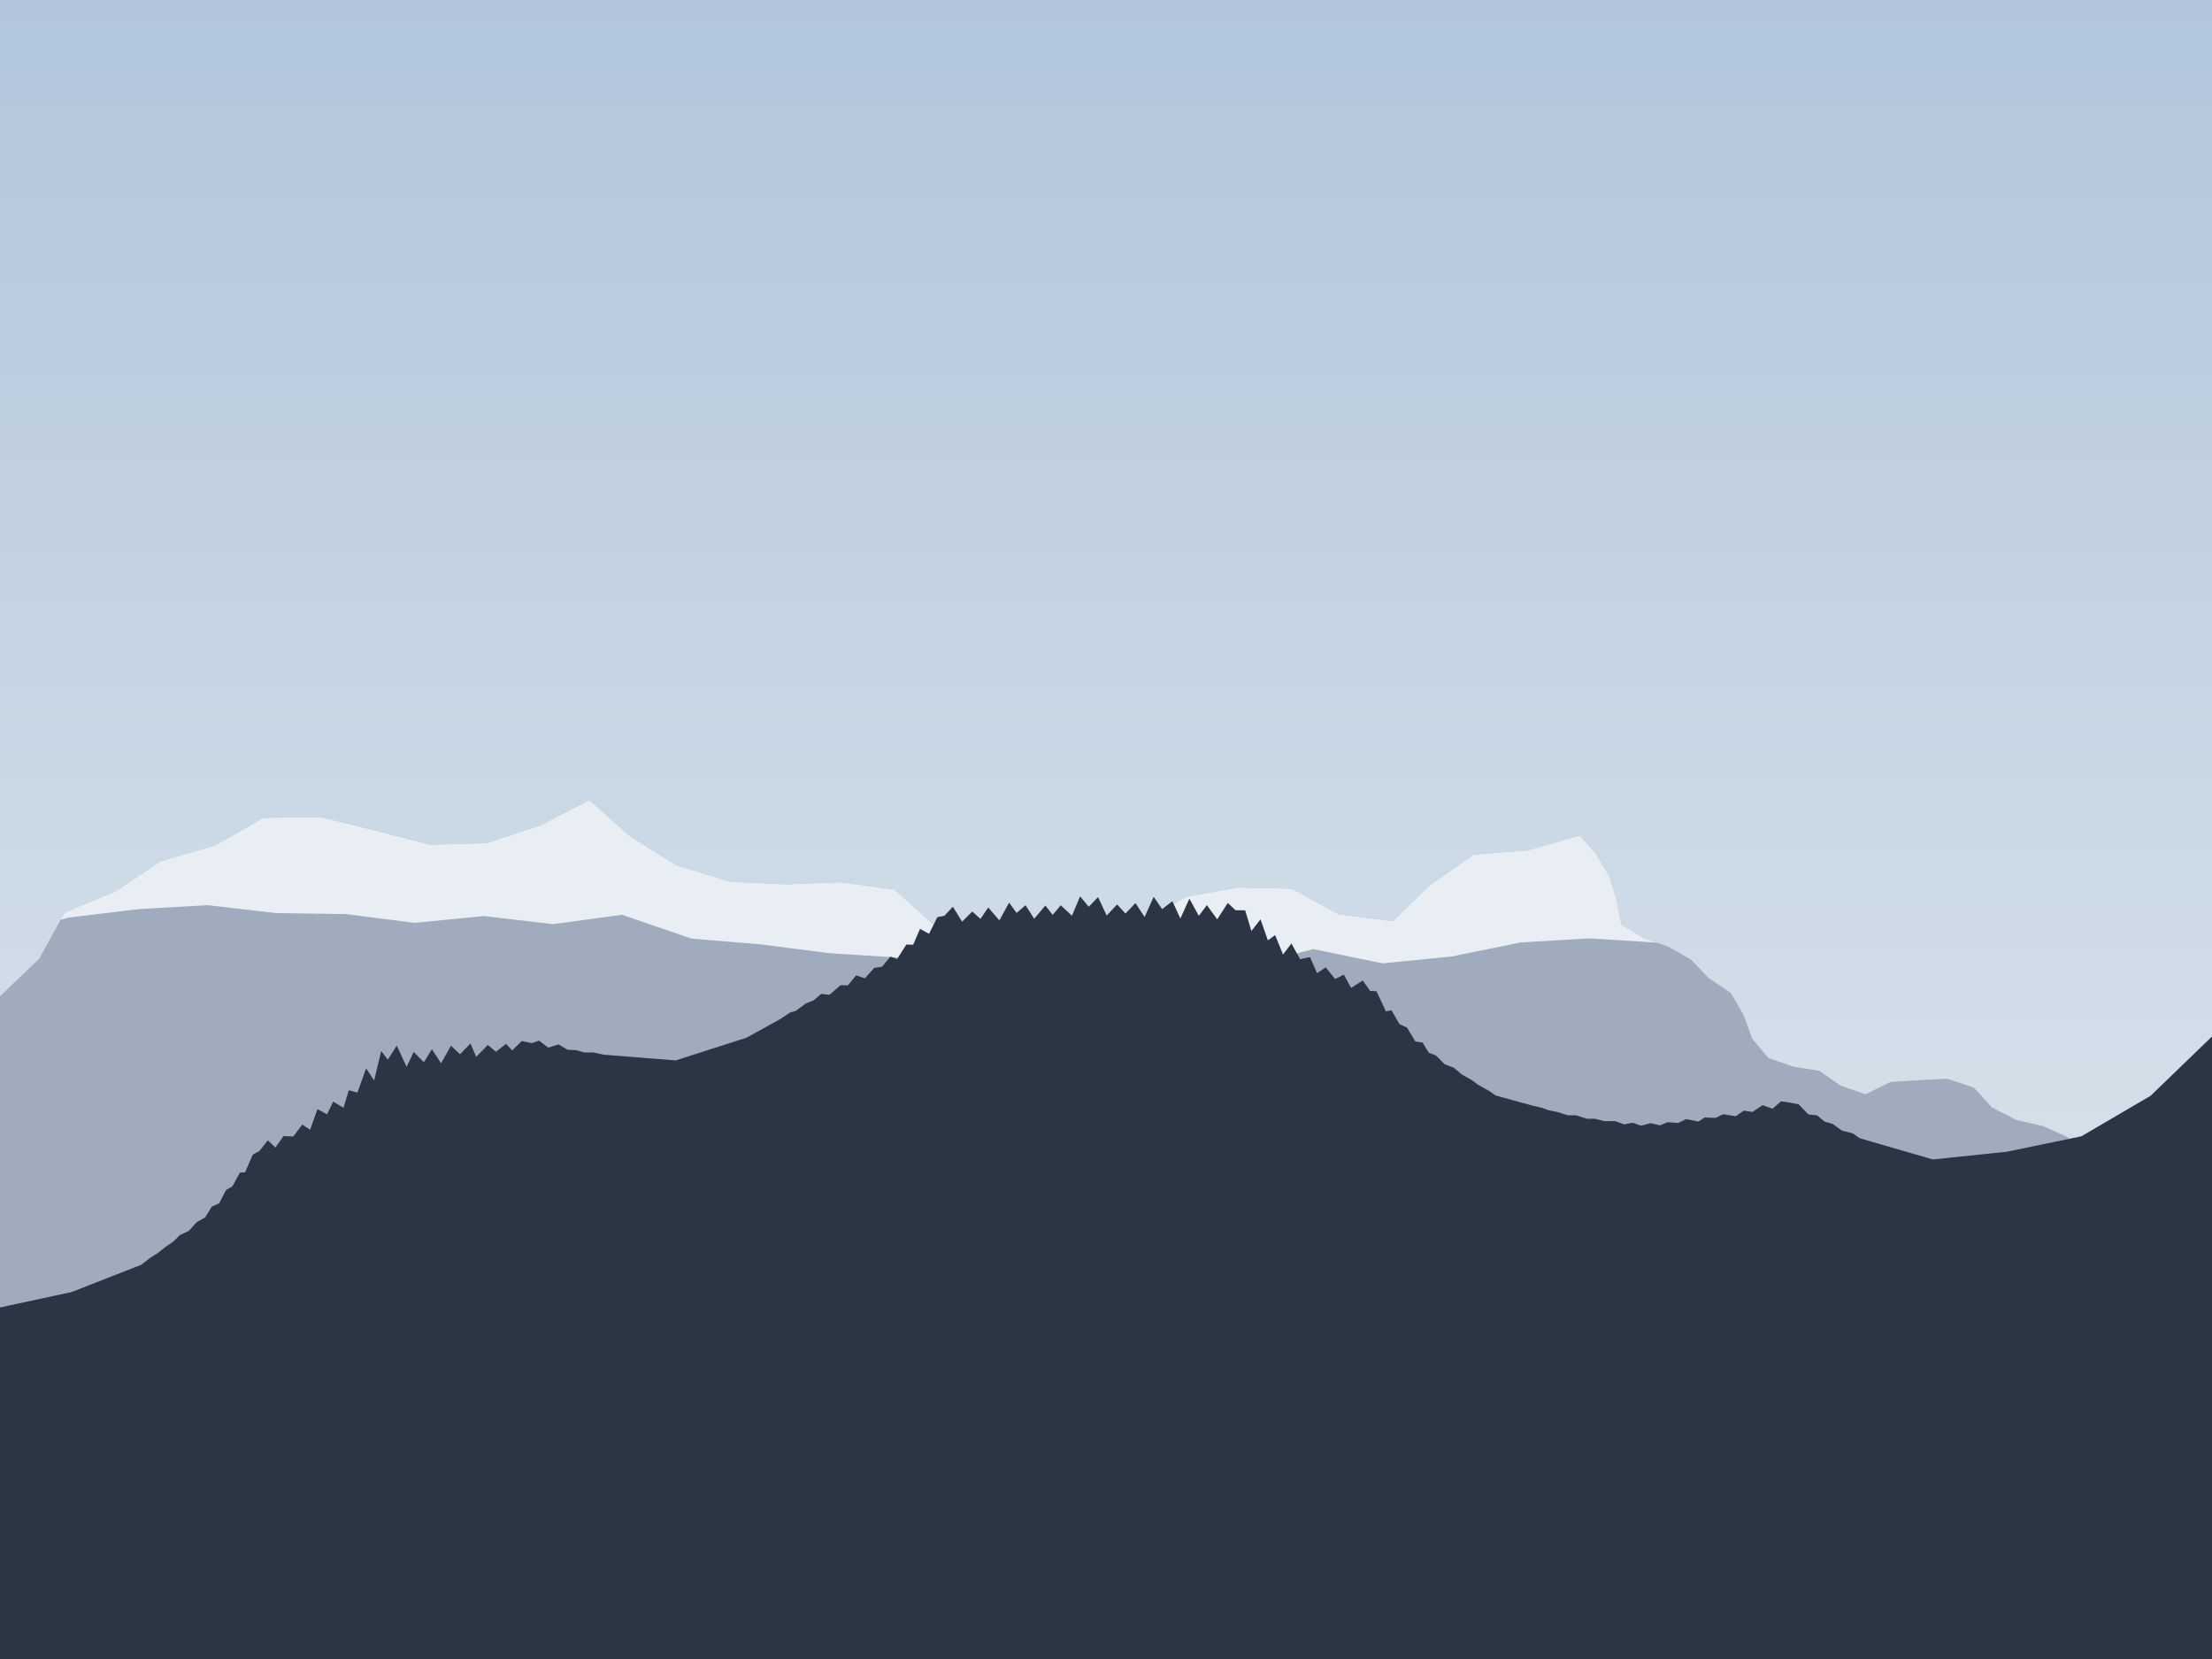
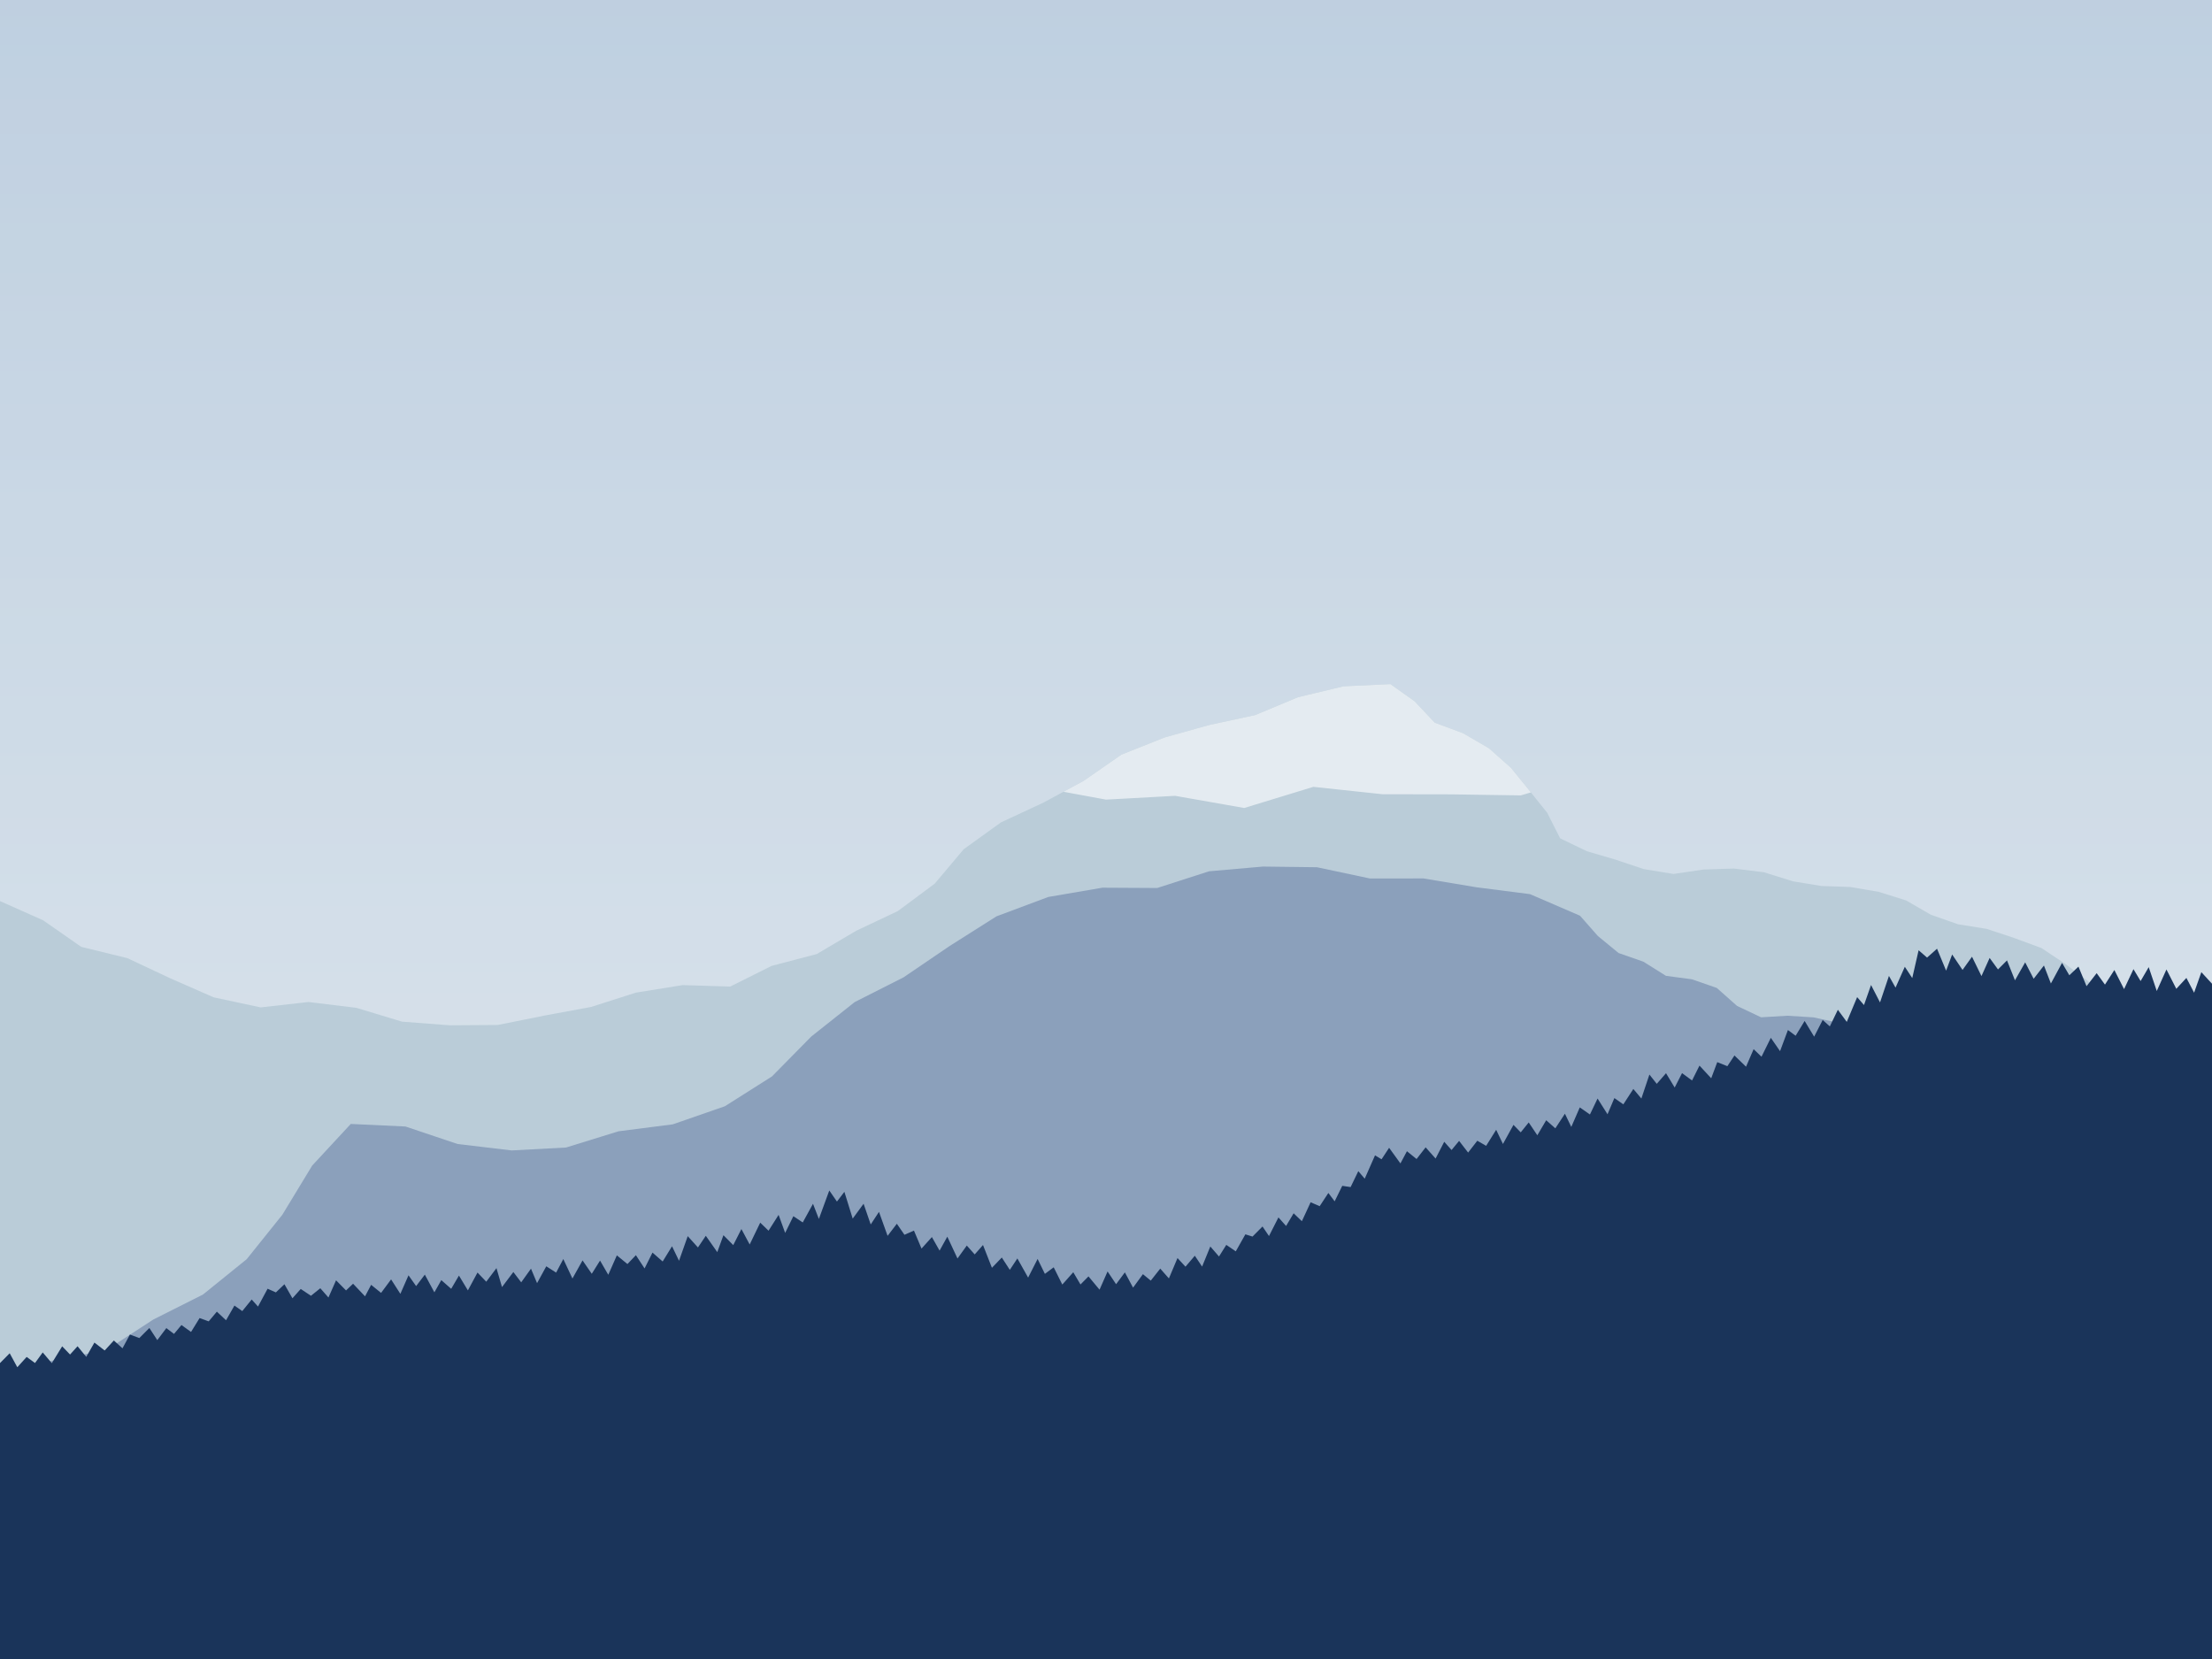
<svg xmlns="http://www.w3.org/2000/svg" width="1024" height="768" viewBox="0 0 1024 768">
  <defs>
    <linearGradient id="sky" x1="0" y1="0" x2="0" y2="1">
      <stop offset="0" stop-color="#9db6d3" />
      <stop offset="1" stop-color="#e9eef2" />
    </linearGradient>
  </defs>
  <rect class="sky" width="1024" height="768" fill="url(#sky)" />
-   <path class="ridge" id="ridge-2" fill="#848fa7" d="M0.00,461.16 L18.13,443.88 L29.93,422.37 L53.52,412.63 L74.46,398.60 L99.57,391.43 L121.92,378.59 L148.22,378.23 L173.65,384.49 L199.03,391.04 L225.36,390.29 L249.99,382.17 L272.84,370.38 L291.58,387.10 L313.13,400.57 L337.93,408.16 L364.00,409.38 L389.17,408.41 L414.09,411.79 L432.37,428.26 L455.53,438.07 L480.47,442.38 L505.02,436.44 L528.02,427.66 L548.93,415.16 L573.31,410.85 L598.12,411.41 L619.80,423.32 L644.76,426.42 L662.15,409.57 L682.29,395.62 L707.37,393.63 L731.43,386.76 L739.17,395.71 L745.09,405.79 L748.38,416.83 L750.59,428.10 L760.89,434.28 L772.37,438.26 L782.83,444.29 L791.06,452.80 L801.16,459.63 L807.15,469.81 L811.06,480.72 L818.65,489.79 L830.11,493.77 L842.18,495.69 L852.03,502.55 L863.57,506.55 L875.20,500.86 L888.31,500.06 L901.40,499.38 L913.75,503.47 L922.12,512.67 L933.48,518.49 L945.94,521.33 L957.46,526.58 L959.95,538.30 L964.50,549.48 L974.20,557.55 L980.28,568.25 L989.13,576.92 L1000.32,582.79 L1011.65,588.29 L1024.00,591.36 L1024,768 L0,768 Z" />
-   <path class="snow" fill="#eef2f6" d="M28.06,425.78 L29.93,422.37 L32.00,421.52 L53.52,412.63 L64.00,405.61 L74.46,398.60 L96.00,392.45 L99.57,391.43 L121.92,378.59 L128.00,378.51 L148.22,378.23 L160.00,381.13 L173.65,384.49 L192.00,389.23 L199.03,391.04 L224.00,390.33 L225.36,390.29 L249.99,382.17 L256.00,379.07 L272.84,370.38 L288.00,383.90 L291.58,387.10 L313.13,400.57 L320.00,402.67 L337.93,408.16 L352.00,408.82 L364.00,409.38 L384.00,408.61 L389.17,408.41 L414.09,411.79 L416.00,413.51 L432.37,428.26 L448.00,434.88 L455.53,438.07 L480.00,442.30 L480.47,442.38 L505.02,436.44 L512.00,433.77 L528.02,427.66 L544.00,418.11 L548.93,415.16 L573.31,410.85 L576.00,410.91 L598.12,411.41 L608.00,416.84 L619.80,423.32 L640.00,425.83 L644.76,426.42 L662.15,409.57 L672.00,402.75 L682.29,395.62 L704.00,393.90 L707.37,393.63 L731.43,386.76 L736.00,392.05 L739.17,395.71 L745.09,405.79 L748.38,416.83 L750.59,428.10 L760.89,434.28 L766.93,436.37 L760.89,435.99 L750.59,435.33 L748.38,435.19 L745.09,434.98 L739.17,434.60 L736.00,434.40 L731.43,434.67 L707.37,436.09 L704.00,436.29 L682.29,440.70 L672.00,442.79 L662.15,443.77 L644.76,445.50 L640.00,445.97 L619.80,441.80 L608.00,439.37 L598.12,441.94 L576.00,447.72 L573.31,447.74 L548.93,447.92 L544.00,447.96 L528.02,445.56 L512.00,443.16 L505.02,443.81 L480.47,446.07 L480.00,446.11 L455.53,440.75 L448.00,439.10 L432.37,441.16 L416.00,443.32 L414.09,443.19 L389.17,441.59 L384.00,441.26 L364.00,438.70 L352.00,437.17 L337.93,435.99 L320.00,434.48 L313.13,432.12 L291.58,424.72 L288.00,423.48 L272.84,425.54 L256.00,427.83 L249.99,427.12 L225.36,424.23 L224.00,424.07 L199.03,426.53 L192.00,427.22 L173.65,424.89 L160.00,423.15 L148.22,422.99 L128.00,422.70 L121.92,422.00 L99.57,419.44 L96.00,419.03 L74.46,420.28 L64.00,420.88 L53.52,422.15 L32.00,424.74 L29.93,425.29 Z" />
+   <path class="ridge" id="ridge-3" fill="#93afc1" d="M0.00,417.14 L19.92,426.01 L37.60,438.32 L58.98,443.55 L78.70,452.83 L98.88,461.68 L120.63,466.35 L142.83,463.86 L165.00,466.56 L186.11,472.95 L208.24,474.64 L230.41,474.49 L252.08,470.13 L273.60,466.16 L294.35,459.52 L316.03,456.03 L338.03,456.71 L357.17,447.14 L378.08,441.66 L396.34,430.89 L415.61,421.78 L432.67,409.10 L446.14,393.12 L463.37,380.70 L482.86,371.64 L501.66,361.48 L519.08,349.38 L539.06,341.42 L559.87,335.60 L581.05,331.04 L600.88,322.76 L621.94,317.72 L643.66,316.70 L654.88,324.67 L664.18,334.55 L677.29,339.43 L689.25,346.39 L699.40,355.39 L707.86,365.78 L716.26,376.26 L722.23,388.08 L734.59,394.05 L747.88,397.95 L760.99,402.33 L774.70,404.58 L788.59,402.53 L802.64,402.07 L816.61,403.80 L829.97,407.98 L843.16,410.14 L856.55,410.62 L869.72,412.87 L882.42,416.85 L893.85,423.46 L906.44,427.88 L919.69,430.00 L932.36,434.20 L945.03,438.87 L956.13,446.24 L966.70,454.25 L974.87,464.40 L987.34,469.19 L1000.49,471.97 L1011.89,478.63 L1024.00,484.10 L1024,768 L0,768 Z" />
+   <path class="snow" fill="#eef2f6" d="M492.31,366.53 L501.66,361.48 L512.00,354.30 L519.08,349.38 L539.06,341.42 L544.00,340.04 L559.87,335.60 L576.00,332.13 L581.05,331.04 L600.88,322.76 L608.00,321.06 L621.94,317.72 L640.00,316.87 L643.66,316.70 L654.88,324.67 L664.18,334.55 L672.00,337.46 L677.29,339.43 L689.25,346.39 L699.40,355.39 L704.00,361.04 L707.86,365.78 L708.70,366.84 L707.86,367.08 L704.00,368.21 L699.40,368.14 L689.25,367.99 L677.29,367.81 L672.00,367.73 L664.18,367.71 L654.88,367.70 L643.66,367.68 L640.00,367.67 L621.94,365.74 L608.00,364.25 L600.88,366.43 L581.05,372.49 L576.00,374.04 L559.87,371.20 L544.00,368.41 L539.06,368.68 L519.08,369.78 L512.00,370.16 L501.66,368.26 Z" />
  <rect class="fog" width="1024" height="768" fill="#dde5ec" fill-opacity="0.32" />
-   <path class="ridge" id="ridge-1" fill="#2b3544" d="M0.00,605.27 L4.58,604.28 L8.18,603.51 L12.59,602.56 L16.56,601.70 L20.20,600.92 L24.49,599.99 L29.39,598.94 L33.11,598.14 L36.60,596.77 L40.66,595.18 L44.45,593.70 L49.23,591.83 L53.50,590.16 L57.51,588.59 L60.98,587.23 L65.35,585.52 L69.64,582.21 L73.02,580.09 L76.88,577.04 L80.16,574.84 L83.34,571.69 L87.44,569.79 L91.10,565.74 L94.98,563.56 L98.04,558.58 L101.48,557.02 L104.62,550.92 L107.56,549.22 L111.07,542.82 L113.45,542.73 L117.04,534.50 L120.13,532.81 L123.96,527.87 L127.51,531.22 L131.22,525.92 L135.77,526.12 L139.93,520.61 L143.57,522.99 L146.95,513.46 L151.40,515.83 L154.23,509.98 L159.03,512.80 L161.47,504.72 L165.47,505.78 L169.48,494.54 L173.20,500.21 L176.47,486.54 L179.53,490.55 L183.68,484.05 L188.23,493.88 L191.53,486.97 L196.24,491.75 L199.93,485.72 L204.19,492.19 L208.78,484.08 L212.95,488.03 L217.82,483.06 L220.44,489.23 L225.85,483.71 L229.58,486.89 L234.24,483.25 L237.14,486.27 L241.52,481.93 L246.21,482.88 L249.56,481.74 L253.81,484.98 L258.53,483.50 L262.83,485.97 L266.69,486.15 L270.53,487.20 L274.53,487.21 L279.45,488.24 L283.47,488.56 L287.58,488.89 L291.34,489.18 L296.16,489.57 L300.59,489.92 L303.90,490.18 L308.03,490.50 L312.87,490.89 L316.51,489.72 L321.82,488.01 L324.67,487.10 L329.20,485.64 L332.99,484.42 L336.81,483.20 L341.70,481.63 L345.54,480.39 L350.12,477.87 L353.10,476.23 L356.83,474.17 L361.09,471.82 L365.75,468.72 L368.42,467.96 L373.15,464.45 L376.64,463.11 L380.12,460.11 L384.02,460.51 L389.13,456.06 L392.47,456.18 L396.35,451.53 L400.38,452.90 L404.72,448.05 L408.29,447.56 L412.20,442.84 L415.31,444.00 L419.57,437.25 L422.73,437.35 L425.91,429.98 L430.08,432.30 L433.92,424.57 L437.17,423.96 L441.11,419.75 L445.37,426.66 L450.08,421.98 L453.89,425.37 L457.50,420.11 L462.62,426.08 L467.15,417.85 L470.61,422.63 L474.74,419.07 L478.77,425.33 L483.93,419.19 L487.31,423.52 L491.05,419.08 L496.24,423.91 L500.01,414.92 L504.01,419.76 L508.31,415.29 L512.32,423.82 L517.14,418.70 L521.00,422.91 L525.64,418.07 L529.87,424.50 L534.08,415.15 L537.99,420.88 L542.73,417.17 L546.43,425.20 L550.59,416.04 L554.99,423.98 L558.69,419.00 L563.49,425.59 L568.36,418.00 L571.99,421.38 L576.42,421.39 L579.31,431.00 L583.53,425.58 L586.93,435.31 L590.28,432.89 L593.95,441.84 L597.84,436.77 L601.86,444.06 L606.42,443.04 L609.72,450.50 L613.70,447.82 L618.07,453.20 L622.11,451.20 L625.46,457.34 L630.87,453.90 L634.28,458.75 L637.21,458.87 L641.59,468.21 L644.11,467.66 L647.85,474.07 L651.36,475.72 L655.22,482.12 L658.57,482.61 L661.41,487.32 L664.78,488.64 L668.83,492.71 L672.95,494.24 L676.91,497.52 L681.40,500.05 L684.44,502.30 L689.15,504.90 L692.41,507.14 L696.26,508.20 L700.40,509.34 L704.69,510.52 L709.09,511.74 L713.72,512.82 L716.78,513.92 L720.88,514.77 L725.78,516.29 L729.64,516.33 L734.69,517.92 L738.16,517.88 L742.70,518.99 L747.77,519.02 L751.84,520.49 L755.91,519.76 L759.63,521.13 L764.15,519.95 L768.40,520.96 L772.00,519.50 L776.88,519.86 L780.52,518.07 L786.24,519.19 L789.20,517.30 L794.14,517.51 L797.69,515.81 L803.49,516.74 L807.31,514.13 L811.25,514.75 L815.92,511.61 L820.55,513.25 L824.49,509.83 L828.36,510.40 L832.64,511.22 L837.16,515.89 L841.24,516.36 L844.63,519.21 L848.45,520.32 L852.70,523.40 L857.63,524.63 L860.89,526.91 L864.68,528.01 L869.51,529.42 L874.31,530.81 L877.86,531.83 L882.85,533.28 L886.85,534.44 L890.27,535.43 L894.82,536.75 L899.67,536.25 L904.08,535.78 L907.03,535.47 L912.08,534.94 L916.69,534.46 L921.29,533.98 L925.27,533.56 L929.34,533.13 L933.66,532.23 L937.48,531.44 L942.38,530.42 L946.45,529.57 L951.38,528.55 L954.73,527.85 L960.09,526.74 L963.56,526.01 L967.67,523.61 L971.29,521.49 L975.84,518.83 L979.56,516.65 L983.78,514.18 L988.12,511.64 L992.35,509.16 L995.55,507.29 L998.78,504.17 L1002.00,501.07 L1005.85,497.35 L1009.78,493.56 L1013.80,489.68 L1016.87,486.72 L1019.76,483.92 L1024.00,479.83 L1024,768 L0,768 Z" />
+   <path class="ridge" id="ridge-2" fill="#657fa4" d="M0.00,637.91 L24.28,629.89 L49.26,624.96 L70.97,610.85 L93.95,599.29 L114.20,582.92 L130.72,562.32 L144.53,539.57 L162.38,520.31 L187.68,521.49 L211.84,529.60 L236.88,532.57 L262.04,531.22 L286.33,523.71 L311.44,520.49 L335.56,512.12 L357.38,498.30 L375.55,479.85 L395.66,463.89 L418.30,452.43 L439.44,438.05 L461.30,424.20 L485.29,415.23 L510.34,410.94 L535.71,411.08 L559.69,403.35 L584.65,401.16 L609.66,401.47 L634.19,406.68 L659.00,406.66 L683.51,410.75 L708.29,413.93 L731.43,423.91 L739.71,433.31 L749.28,441.18 L760.79,445.20 L771.23,451.75 L783.25,453.35 L794.76,457.35 L804.13,465.67 L815.26,470.94 L827.39,470.21 L839.53,470.97 L851.47,473.59 L862.66,478.79 L874.35,482.27 L884.75,488.96 L894.39,496.76 L905.21,502.48 L911.35,513.80 L915.35,526.17 L924.44,534.97 L931.42,545.75 L942.66,550.84 L953.14,557.54 L962.92,565.46 L970.71,575.60 L975.89,587.26 L978.99,599.73 L984.40,611.35 L992.57,620.94 L1000.08,630.94 L1006.63,641.68 L1014.17,651.78 L1024.00,659.31 L1024,768 L0,768 Z" />
+   <rect class="fog" width="1024" height="768" fill="#dde5ec" fill-opacity="0.32" />
+   <path class="ridge" id="ridge-1" fill="#1a345a" d="M0.00,631.01 L4.49,626.46 L8.01,632.94 L12.33,628.17 L16.21,630.98 L19.78,626.08 L23.99,631.05 L28.78,623.25 L32.43,627.05 L35.90,623.21 L39.93,628.13 L43.71,621.52 L48.46,625.18 L52.71,620.55 L56.70,624.17 L60.15,617.80 L64.50,619.42 L69.15,614.77 L72.82,620.38 L77.00,614.82 L80.56,617.50 L84.00,613.39 L88.44,616.60 L92.40,610.17 L96.61,611.70 L100.39,607.20 L104.64,611.19 L108.53,604.38 L112.16,606.94 L116.51,601.58 L119.44,604.84 L123.88,596.59 L127.71,598.29 L131.68,594.52 L135.38,601.01 L139.22,596.70 L143.95,599.85 L148.28,596.37 L152.05,600.66 L155.57,592.69 L160.19,597.38 L163.45,594.27 L168.99,600.11 L171.81,594.78 L176.41,598.52 L181.05,592.27 L185.34,598.96 L189.11,590.37 L192.64,595.37 L196.67,590.06 L201.09,598.26 L204.29,592.60 L208.87,596.63 L212.46,590.50 L216.60,597.36 L221.05,589.10 L225.10,593.34 L229.83,587.05 L232.39,595.83 L237.65,588.85 L241.28,593.63 L245.81,587.30 L248.62,594.01 L252.89,586.21 L257.45,589.12 L260.77,582.85 L265.00,591.86 L269.68,583.48 L273.95,589.67 L277.78,583.56 L281.59,590.13 L285.56,581.14 L290.45,585.16 L294.38,581.06 L298.39,587.20 L302.06,579.86 L306.77,583.98 L311.10,576.93 L314.34,583.65 L318.37,572.25 L323.10,577.49 L326.74,572.08 L332.05,579.64 L334.90,571.81 L339.44,576.40 L343.22,568.96 L347.05,576.11 L351.93,566.00 L355.78,569.73 L360.44,562.40 L363.47,570.75 L367.27,563.01 L371.62,565.90 L376.36,557.27 L379.08,564.29 L383.90,551.11 L387.45,556.24 L390.89,551.73 L394.74,564.13 L399.78,557.25 L403.08,566.84 L406.91,561.01 L410.89,572.11 L415.18,566.51 L418.70,571.62 L423.10,569.68 L426.60,578.00 L431.40,572.67 L434.96,578.95 L438.54,572.49 L443.25,582.59 L447.56,576.60 L451.22,580.71 L455.06,576.35 L459.19,586.90 L463.77,582.14 L467.47,587.86 L470.97,582.57 L475.95,591.44 L480.34,582.80 L483.71,589.71 L487.79,586.67 L491.77,594.66 L496.85,588.95 L500.19,594.62 L503.89,590.88 L509.01,597.03 L512.73,588.59 L516.67,594.49 L520.74,589.02 L524.53,596.09 L529.09,589.85 L532.73,592.83 L537.11,587.28 L541.12,591.82 L545.10,582.38 L548.79,586.39 L553.12,581.31 L556.49,586.34 L560.29,577.03 L564.31,581.67 L567.69,576.29 L572.08,579.28 L576.52,571.41 L579.83,572.44 L584.45,567.78 L587.45,572.20 L591.83,563.57 L595.37,567.54 L598.86,561.67 L602.68,565.33 L606.73,556.56 L610.91,558.38 L614.94,552.26 L617.85,556.13 L621.37,548.96 L625.24,549.53 L628.80,542.16 L631.77,545.65 L636.54,534.84 L639.56,536.67 L643.06,531.35 L648.30,538.59 L651.31,532.93 L655.77,536.54 L659.97,531.14 L664.58,536.33 L668.58,528.56 L671.97,532.38 L675.46,528.15 L679.64,533.56 L683.89,528.08 L687.98,530.44 L692.62,523.01 L695.76,529.58 L700.63,520.73 L703.99,524.20 L707.69,519.61 L711.67,525.55 L715.78,518.59 L720.01,522.34 L724.45,515.57 L727.40,521.69 L731.33,512.65 L736.03,515.93 L739.56,508.54 L744.17,515.83 L747.34,508.33 L751.49,511.24 L756.12,504.11 L759.84,508.55 L763.56,497.44 L766.96,501.74 L771.25,496.82 L775.26,503.45 L778.67,496.78 L783.30,500.19 L786.74,493.30 L792.17,499.17 L794.97,491.69 L799.65,493.57 L802.93,488.61 L808.29,493.81 L811.81,485.68 L815.45,489.19 L819.77,480.44 L824.04,486.61 L827.68,476.83 L831.25,479.48 L835.42,472.63 L839.82,479.90 L843.78,472.17 L847.08,475.16 L850.80,467.45 L854.93,473.07 L859.73,461.60 L862.90,465.27 L866.16,455.98 L870.32,464.05 L874.45,451.78 L877.50,457.20 L881.80,447.55 L885.24,452.78 L888.18,439.91 L892.10,443.30 L896.71,439.18 L900.91,449.34 L903.71,441.86 L908.52,449.01 L912.90,442.89 L917.28,451.86 L921.06,443.46 L924.93,448.78 L929.10,444.59 L932.79,453.81 L937.51,445.50 L941.44,453.10 L946.20,446.97 L949.42,455.29 L954.59,445.74 L957.95,451.48 L962.18,447.48 L965.92,456.54 L970.61,450.51 L974.45,455.80 L978.80,449.05 L983.29,457.89 L987.65,448.65 L990.95,454.16 L994.70,447.72 L998.43,458.76 L1002.91,448.80 L1007.48,457.75 L1012.15,452.70 L1015.71,459.55 L1019.07,450.03 L1024.00,455.40 L1024,768 L0,768 Z" />
</svg>
